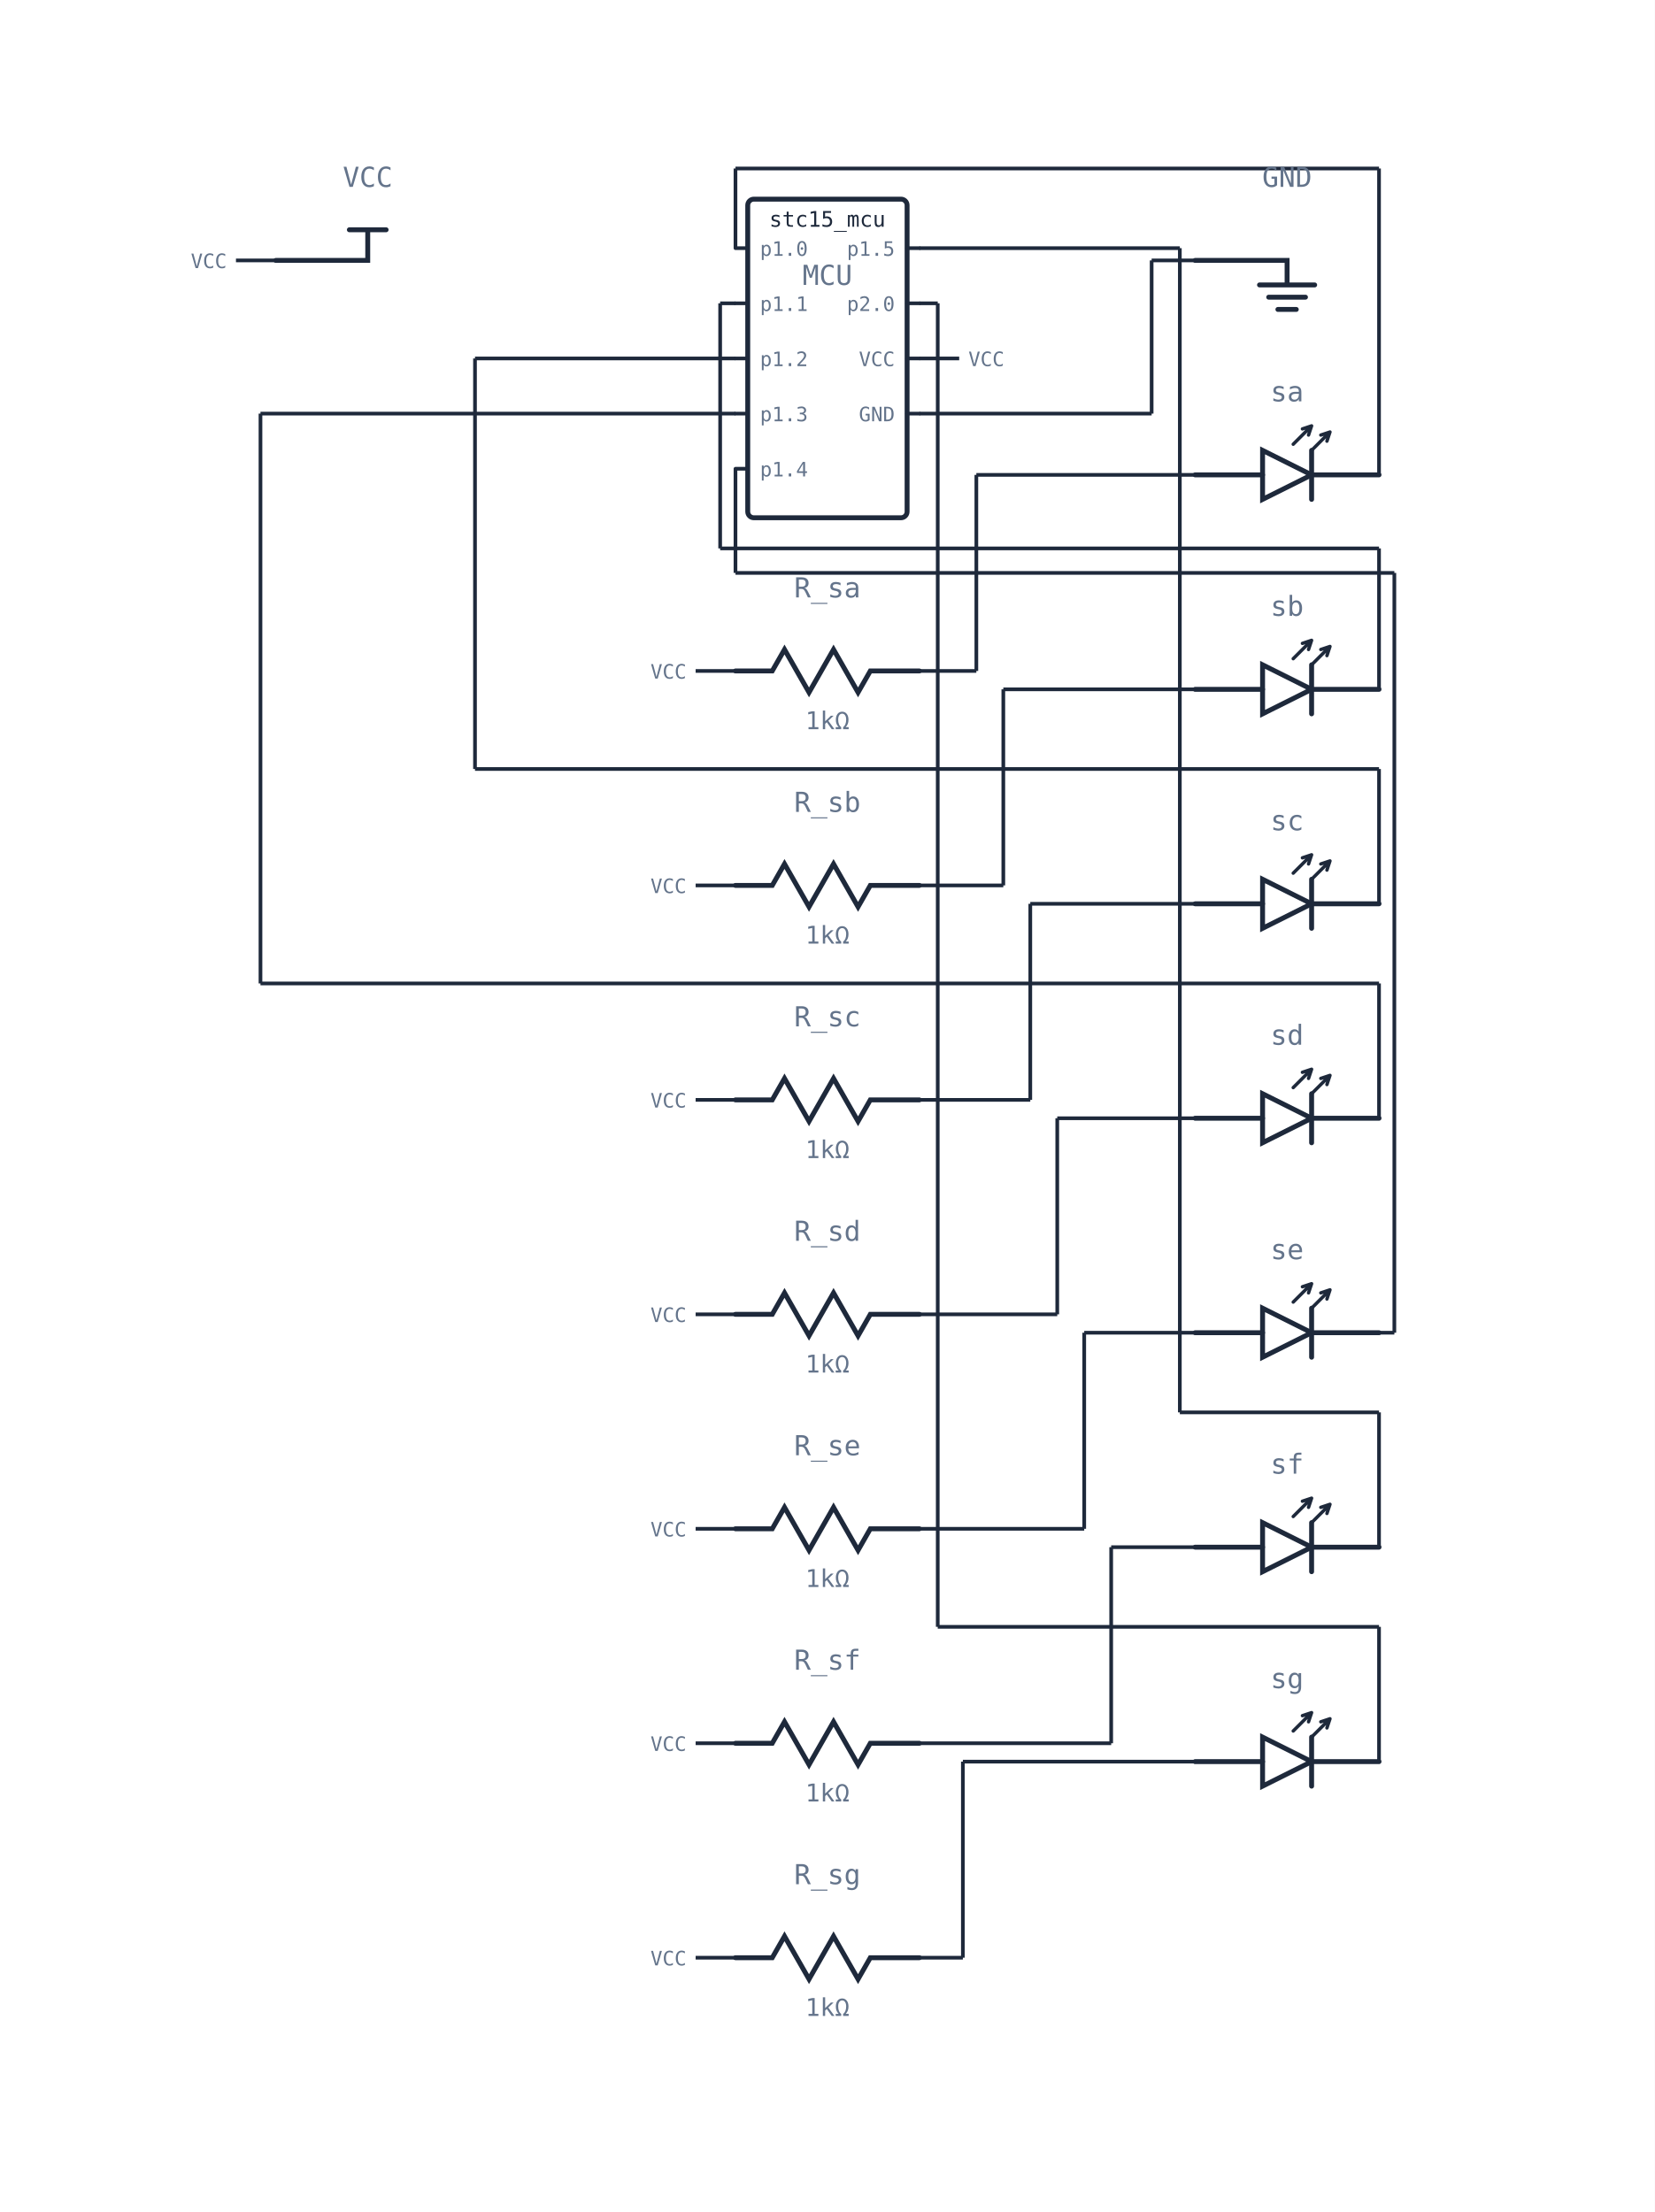
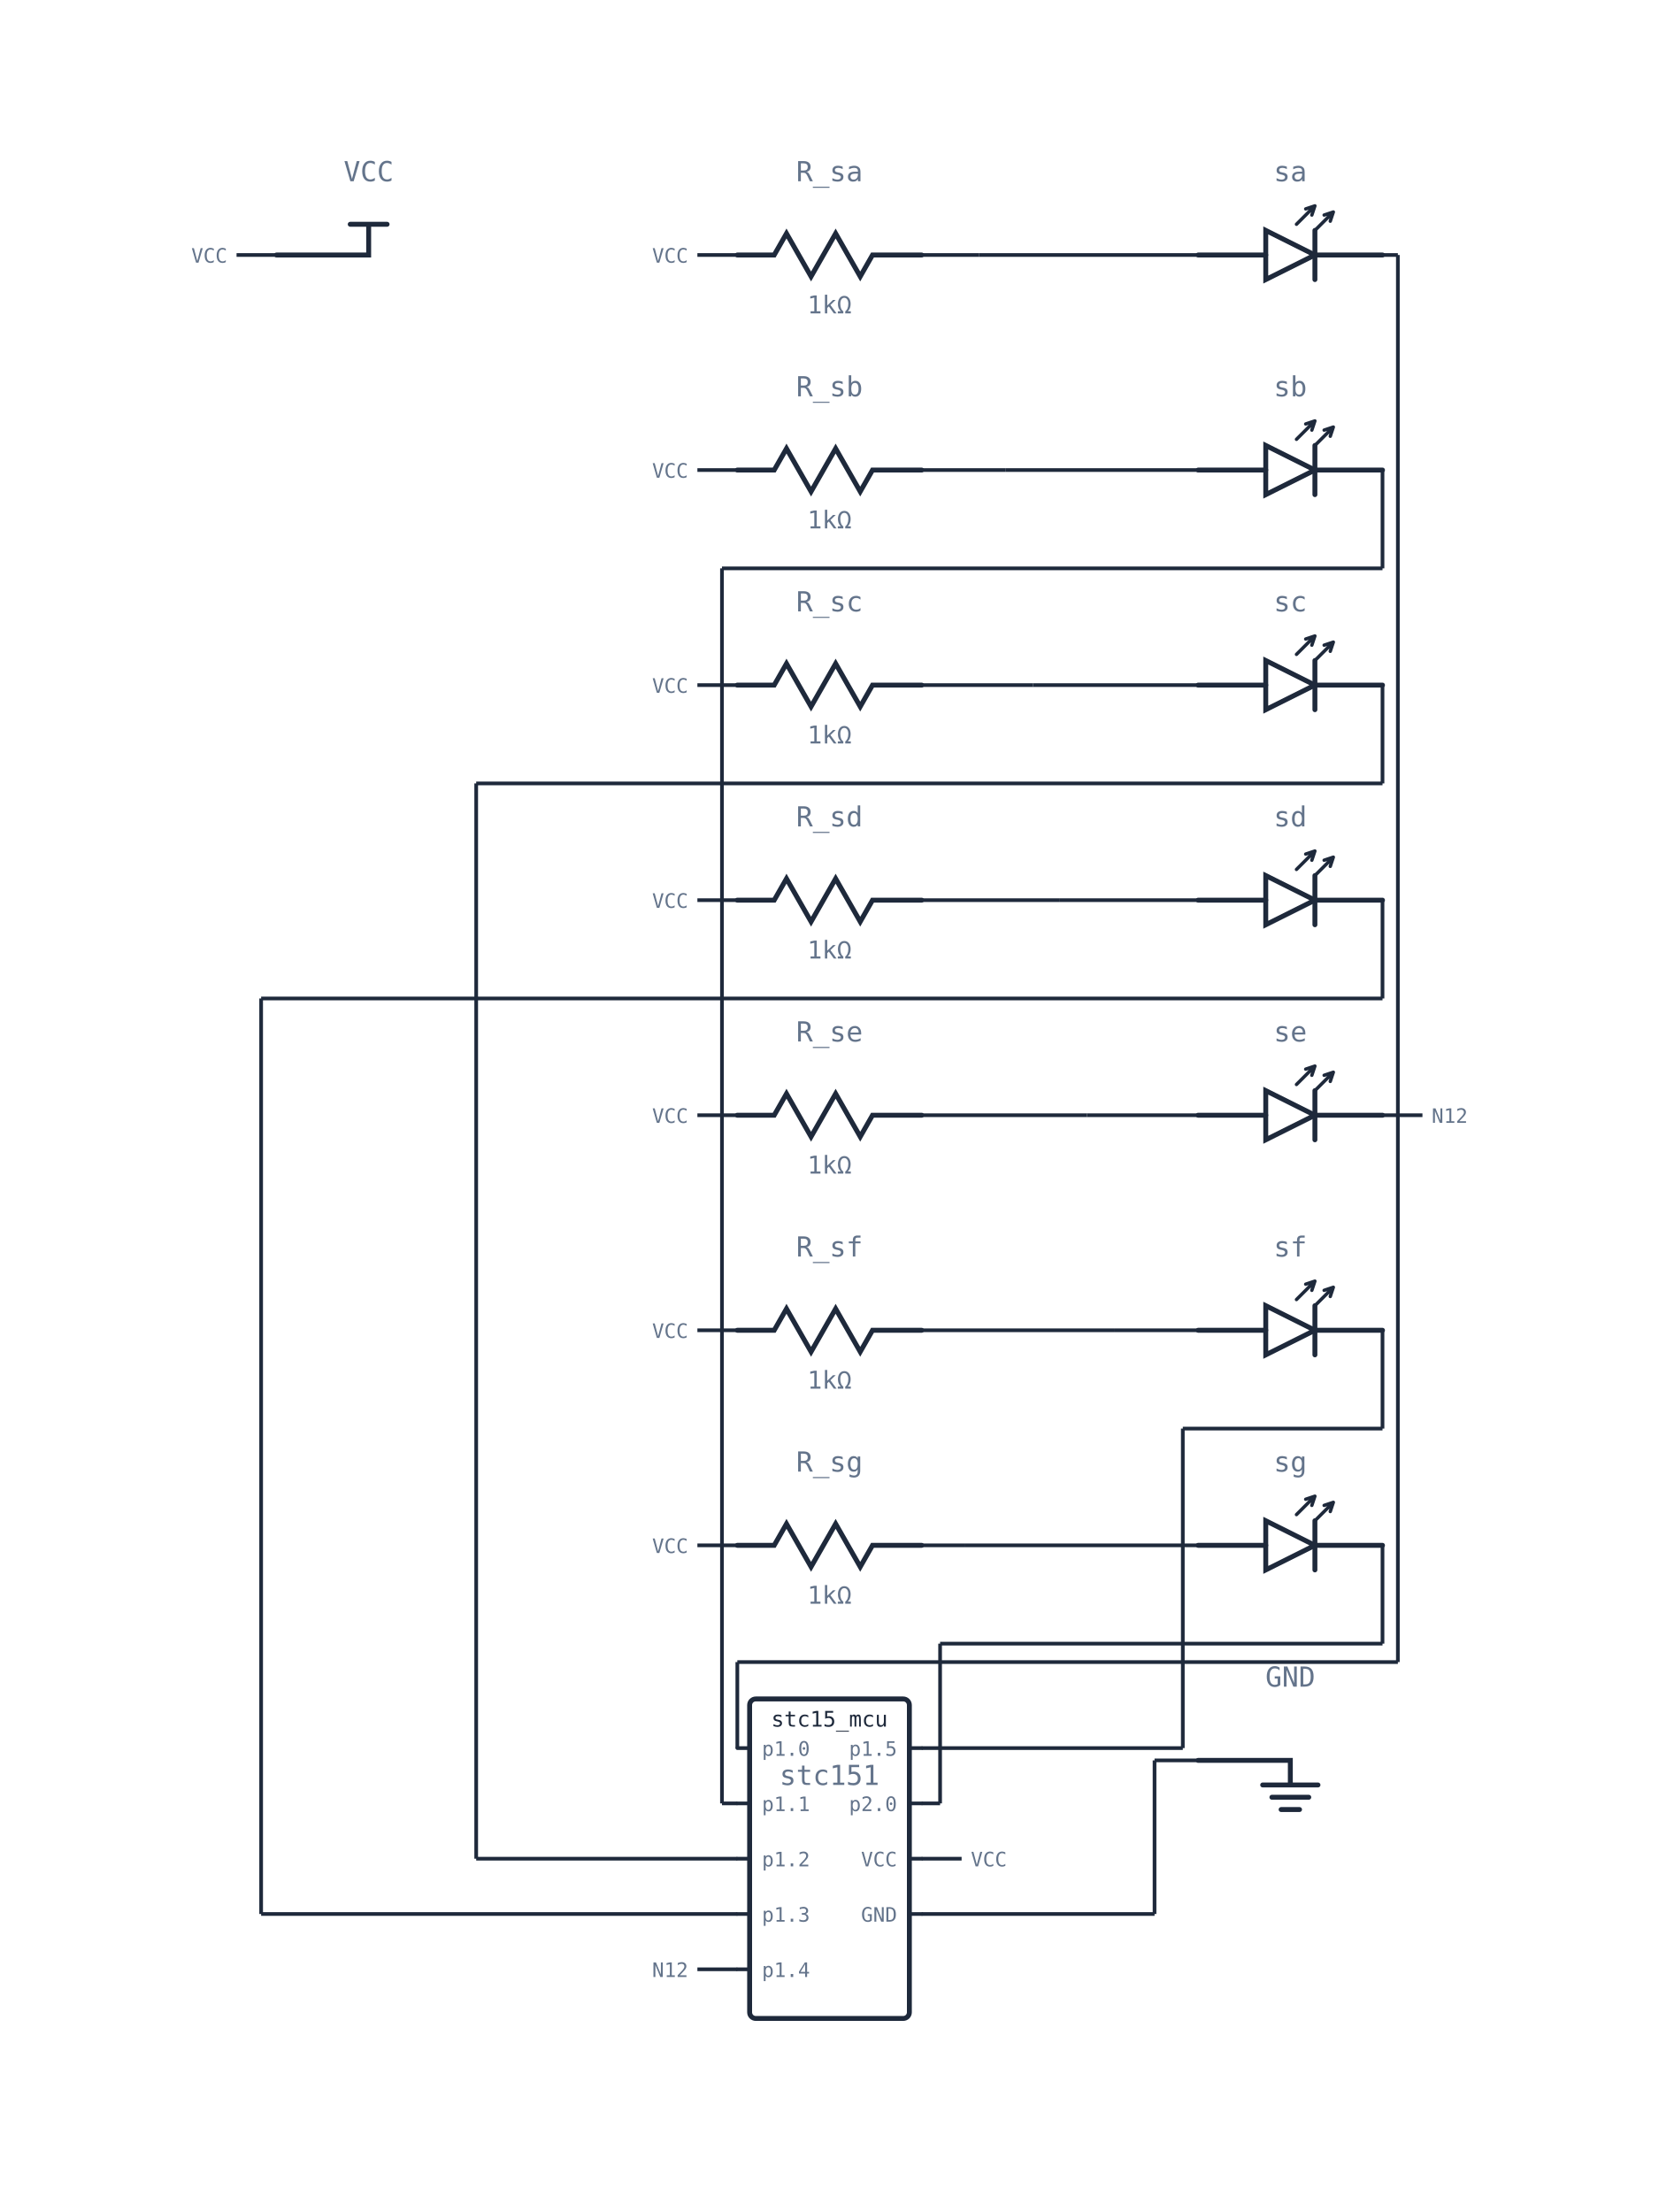
- <svg xmlns="http://www.w3.org/2000/svg" width="540" height="722" viewBox="0 0 540 722">
-   <rect width="540" height="722" fill="#ffffff" />
-   <g fill="none" stroke="#1e293b" stroke-width="1.2">
-     <line x1="314.2" y1="575" x2="314.2" y2="639" />
-     <line x1="390" y1="575" x2="314.2" y2="575" />
-     <line x1="300" y1="639" x2="314.2" y2="639" />
-   </g>
-   <g fill="none" stroke="#1e293b" stroke-width="1.2">
-     <line x1="318.6" y1="155" x2="318.6" y2="219" />
-     <line x1="390" y1="155" x2="318.6" y2="155" />
-     <line x1="300" y1="219" x2="318.6" y2="219" />
-   </g>
-   <g fill="none" stroke="#1e293b" stroke-width="1.2">
-     <line x1="240" y1="81" x2="240" y2="55" />
-     <line x1="240" y1="55" x2="450" y2="55" />
-     <line x1="450" y1="55" x2="450" y2="155" />
-   </g>
-   <g fill="none" stroke="#1e293b" stroke-width="1.2">
-     <line x1="327.4" y1="225" x2="327.4" y2="289" />
-     <line x1="390" y1="225" x2="327.4" y2="225" />
-     <line x1="300" y1="289" x2="327.4" y2="289" />
-   </g>
-   <g fill="none" stroke="#1e293b" stroke-width="1.2">
-     <line x1="240" y1="99" x2="235" y2="99" />
-     <line x1="235" y1="99" x2="235" y2="179" />
-     <line x1="235" y1="179" x2="450" y2="179" />
-     <line x1="450" y1="179" x2="450" y2="225" />
-   </g>
-   <g fill="none" stroke="#1e293b" stroke-width="1.2">
-     <line x1="336.2" y1="295" x2="336.2" y2="359" />
-     <line x1="390" y1="295" x2="336.2" y2="295" />
-     <line x1="300" y1="359" x2="336.2" y2="359" />
-   </g>
-   <g fill="none" stroke="#1e293b" stroke-width="1.2">
-     <line x1="240" y1="117" x2="155" y2="117" />
-     <line x1="155" y1="117" x2="155" y2="251" />
-     <line x1="155" y1="251" x2="450" y2="251" />
-     <line x1="450" y1="251" x2="450" y2="295" />
-   </g>
-   <g fill="none" stroke="#1e293b" stroke-width="1.2">
-     <line x1="345" y1="365" x2="345" y2="429" />
-     <line x1="390" y1="365" x2="345" y2="365" />
-     <line x1="300" y1="429" x2="345" y2="429" />
-   </g>
-   <g fill="none" stroke="#1e293b" stroke-width="1.2">
-     <line x1="240" y1="135" x2="85" y2="135" />
-     <line x1="85" y1="135" x2="85" y2="321" />
-     <line x1="85" y1="321" x2="450" y2="321" />
-     <line x1="450" y1="321" x2="450" y2="365" />
-   </g>
-   <g fill="none" stroke="#1e293b" stroke-width="1.2">
-     <line x1="353.8" y1="435" x2="353.8" y2="499" />
-     <line x1="390" y1="435" x2="353.8" y2="435" />
-     <line x1="300" y1="499" x2="353.8" y2="499" />
-   </g>
-   <g fill="none" stroke="#1e293b" stroke-width="1.2">
-     <line x1="240" y1="153" x2="240" y2="187" />
-     <line x1="240" y1="187" x2="455" y2="187" />
-     <line x1="455" y1="187" x2="455" y2="435" />
-     <line x1="455" y1="435" x2="450" y2="435" />
-   </g>
-   <g fill="none" stroke="#1e293b" stroke-width="1.2">
-     <line x1="362.6" y1="505" x2="362.6" y2="569" />
-     <line x1="390" y1="505" x2="362.6" y2="505" />
-     <line x1="300" y1="569" x2="362.6" y2="569" />
-   </g>
-   <g fill="none" stroke="#1e293b" stroke-width="1.2">
-     <line x1="300" y1="81" x2="385" y2="81" />
-     <line x1="385" y1="81" x2="385" y2="461" />
-     <line x1="385" y1="461" x2="450" y2="461" />
-     <line x1="450" y1="461" x2="450" y2="505" />
-   </g>
-   <g fill="none" stroke="#1e293b" stroke-width="1.2">
-     <line x1="300" y1="99" x2="306" y2="99" />
-     <line x1="306" y1="99" x2="306" y2="531" />
-     <line x1="306" y1="531" x2="450" y2="531" />
-     <line x1="450" y1="531" x2="450" y2="575" />
-   </g>
-   <g fill="none" stroke="#1e293b" stroke-width="1.2">
-     <line x1="375.8" y1="85" x2="375.8" y2="135" />
-     <line x1="390" y1="85" x2="375.8" y2="85" />
-     <line x1="300" y1="135" x2="375.8" y2="135" />
-   </g>
-   <g>
-     <line x1="90" y1="85" x2="77" y2="85" stroke="#1e293b" stroke-width="1.2" />
-     <text x="74" y="87.5" text-anchor="end" font-size="6.5" font-family="monospace" fill="#64748b">VCC</text>
-   </g>
-   <g>
-     <line x1="300" y1="117" x2="313" y2="117" stroke="#1e293b" stroke-width="1.2" />
-     <text x="316" y="119.5" text-anchor="start" font-size="6.5" font-family="monospace" fill="#64748b">VCC</text>
-   </g>
-   <g>
-     <line x1="240" y1="219" x2="227" y2="219" stroke="#1e293b" stroke-width="1.2" />
-     <text x="224" y="221.5" text-anchor="end" font-size="6.5" font-family="monospace" fill="#64748b">VCC</text>
-   </g>
-   <g>
-     <line x1="240" y1="289" x2="227" y2="289" stroke="#1e293b" stroke-width="1.2" />
-     <text x="224" y="291.5" text-anchor="end" font-size="6.5" font-family="monospace" fill="#64748b">VCC</text>
-   </g>
-   <g>
-     <line x1="240" y1="359" x2="227" y2="359" stroke="#1e293b" stroke-width="1.2" />
-     <text x="224" y="361.5" text-anchor="end" font-size="6.5" font-family="monospace" fill="#64748b">VCC</text>
-   </g>
-   <g>
-     <line x1="240" y1="429" x2="227" y2="429" stroke="#1e293b" stroke-width="1.2" />
-     <text x="224" y="431.5" text-anchor="end" font-size="6.5" font-family="monospace" fill="#64748b">VCC</text>
-   </g>
-   <g>
-     <line x1="240" y1="499" x2="227" y2="499" stroke="#1e293b" stroke-width="1.2" />
-     <text x="224" y="501.5" text-anchor="end" font-size="6.5" font-family="monospace" fill="#64748b">VCC</text>
-   </g>
-   <g>
-     <line x1="240" y1="569" x2="227" y2="569" stroke="#1e293b" stroke-width="1.2" />
-     <text x="224" y="571.5" text-anchor="end" font-size="6.5" font-family="monospace" fill="#64748b">VCC</text>
-   </g>
-   <g>
-     <line x1="240" y1="639" x2="227" y2="639" stroke="#1e293b" stroke-width="1.2" />
-     <text x="224" y="641.5" text-anchor="end" font-size="6.5" font-family="monospace" fill="#64748b">VCC</text>
-   </g>
-   <g transform="translate(120 85)" stroke="#1e293b" stroke-width="1.6" fill="none" stroke-linecap="round">
+ <svg xmlns="http://www.w3.org/2000/svg" width="540" height="720" viewBox="0 0 540 720">
+   <rect width="540" height="720" fill="#ffffff" />
+   <g fill="none" stroke="#1e293b" stroke-width="1.2">
+     <line x1="314.2" y1="503" x2="314.2" y2="503" />
+     <line x1="300" y1="503" x2="314.2" y2="503" />
+     <line x1="390" y1="503" x2="314.2" y2="503" />
+   </g>
+   <g fill="none" stroke="#1e293b" stroke-width="1.2">
+     <line x1="318.6" y1="83" x2="318.6" y2="83" />
+     <line x1="300" y1="83" x2="318.6" y2="83" />
+     <line x1="390" y1="83" x2="318.6" y2="83" />
+   </g>
+   <g fill="none" stroke="#1e293b" stroke-width="1.2">
+     <line x1="450" y1="83" x2="455" y2="83" />
+     <line x1="455" y1="83" x2="455" y2="541" />
+     <line x1="455" y1="541" x2="240" y2="541" />
+     <line x1="240" y1="541" x2="240" y2="569" />
+   </g>
+   <g fill="none" stroke="#1e293b" stroke-width="1.2">
+     <line x1="327.4" y1="153" x2="327.4" y2="153" />
+     <line x1="300" y1="153" x2="327.4" y2="153" />
+     <line x1="390" y1="153" x2="327.4" y2="153" />
+   </g>
+   <g fill="none" stroke="#1e293b" stroke-width="1.2">
+     <line x1="450" y1="153" x2="450" y2="185" />
+     <line x1="450" y1="185" x2="235" y2="185" />
+     <line x1="235" y1="185" x2="235" y2="587" />
+     <line x1="235" y1="587" x2="240" y2="587" />
+   </g>
+   <g fill="none" stroke="#1e293b" stroke-width="1.2">
+     <line x1="336.2" y1="223" x2="336.2" y2="223" />
+     <line x1="300" y1="223" x2="336.2" y2="223" />
+     <line x1="390" y1="223" x2="336.2" y2="223" />
+   </g>
+   <g fill="none" stroke="#1e293b" stroke-width="1.2">
+     <line x1="450" y1="223" x2="450" y2="255" />
+     <line x1="450" y1="255" x2="155" y2="255" />
+     <line x1="155" y1="255" x2="155" y2="605" />
+     <line x1="155" y1="605" x2="240" y2="605" />
+   </g>
+   <g fill="none" stroke="#1e293b" stroke-width="1.2">
+     <line x1="345" y1="293" x2="345" y2="293" />
+     <line x1="300" y1="293" x2="345" y2="293" />
+     <line x1="390" y1="293" x2="345" y2="293" />
+   </g>
+   <g fill="none" stroke="#1e293b" stroke-width="1.2">
+     <line x1="450" y1="293" x2="450" y2="325" />
+     <line x1="450" y1="325" x2="85" y2="325" />
+     <line x1="85" y1="325" x2="85" y2="623" />
+     <line x1="85" y1="623" x2="240" y2="623" />
+   </g>
+   <g fill="none" stroke="#1e293b" stroke-width="1.2">
+     <line x1="353.8" y1="363" x2="353.8" y2="363" />
+     <line x1="300" y1="363" x2="353.8" y2="363" />
+     <line x1="390" y1="363" x2="353.8" y2="363" />
+   </g>
+   <g fill="none" stroke="#1e293b" stroke-width="1.2">
+     <line x1="362.6" y1="433" x2="362.6" y2="433" />
+     <line x1="300" y1="433" x2="362.6" y2="433" />
+     <line x1="390" y1="433" x2="362.6" y2="433" />
+   </g>
+   <g fill="none" stroke="#1e293b" stroke-width="1.2">
+     <line x1="450" y1="433" x2="450" y2="465" />
+     <line x1="450" y1="465" x2="385" y2="465" />
+     <line x1="385" y1="465" x2="385" y2="569" />
+     <line x1="385" y1="569" x2="300" y2="569" />
+   </g>
+   <g fill="none" stroke="#1e293b" stroke-width="1.2">
+     <line x1="450" y1="503" x2="450" y2="535" />
+     <line x1="450" y1="535" x2="306" y2="535" />
+     <line x1="306" y1="535" x2="306" y2="587" />
+     <line x1="306" y1="587" x2="300" y2="587" />
+   </g>
+   <g fill="none" stroke="#1e293b" stroke-width="1.2">
+     <line x1="375.8" y1="573" x2="375.8" y2="623" />
+     <line x1="390" y1="573" x2="375.8" y2="573" />
+     <line x1="300" y1="623" x2="375.8" y2="623" />
+   </g>
+   <g>
+     <line x1="90" y1="83" x2="77" y2="83" stroke="#1e293b" stroke-width="1.2" />
+     <text x="74" y="85.5" text-anchor="end" font-size="6.5" font-family="monospace" fill="#64748b">VCC</text>
+   </g>
+   <g>
+     <line x1="240" y1="83" x2="227" y2="83" stroke="#1e293b" stroke-width="1.2" />
+     <text x="224" y="85.5" text-anchor="end" font-size="6.5" font-family="monospace" fill="#64748b">VCC</text>
+   </g>
+   <g>
+     <line x1="240" y1="153" x2="227" y2="153" stroke="#1e293b" stroke-width="1.2" />
+     <text x="224" y="155.5" text-anchor="end" font-size="6.5" font-family="monospace" fill="#64748b">VCC</text>
+   </g>
+   <g>
+     <line x1="240" y1="223" x2="227" y2="223" stroke="#1e293b" stroke-width="1.2" />
+     <text x="224" y="225.5" text-anchor="end" font-size="6.5" font-family="monospace" fill="#64748b">VCC</text>
+   </g>
+   <g>
+     <line x1="240" y1="293" x2="227" y2="293" stroke="#1e293b" stroke-width="1.2" />
+     <text x="224" y="295.5" text-anchor="end" font-size="6.5" font-family="monospace" fill="#64748b">VCC</text>
+   </g>
+   <g>
+     <line x1="240" y1="363" x2="227" y2="363" stroke="#1e293b" stroke-width="1.2" />
+     <text x="224" y="365.5" text-anchor="end" font-size="6.5" font-family="monospace" fill="#64748b">VCC</text>
+   </g>
+   <g>
+     <line x1="240" y1="433" x2="227" y2="433" stroke="#1e293b" stroke-width="1.2" />
+     <text x="224" y="435.5" text-anchor="end" font-size="6.5" font-family="monospace" fill="#64748b">VCC</text>
+   </g>
+   <g>
+     <line x1="240" y1="503" x2="227" y2="503" stroke="#1e293b" stroke-width="1.2" />
+     <text x="224" y="505.5" text-anchor="end" font-size="6.5" font-family="monospace" fill="#64748b">VCC</text>
+   </g>
+   <g>
+     <line x1="300" y1="605" x2="313" y2="605" stroke="#1e293b" stroke-width="1.2" />
+     <text x="316" y="607.5" text-anchor="start" font-size="6.5" font-family="monospace" fill="#64748b">VCC</text>
+   </g>
+   <g>
+     <line x1="450" y1="363" x2="463" y2="363" stroke="#1e293b" stroke-width="1.2" />
+     <text x="466" y="365.5" text-anchor="start" font-size="6.5" font-family="monospace" fill="#64748b">N12</text>
+   </g>
+   <g>
+     <line x1="240" y1="641" x2="227" y2="641" stroke="#1e293b" stroke-width="1.2" />
+     <text x="224" y="643.5" text-anchor="end" font-size="6.5" font-family="monospace" fill="#64748b">N12</text>
+   </g>
+   <g transform="translate(120 83)" stroke="#1e293b" stroke-width="1.6" fill="none" stroke-linecap="round">
    <path d="M -30 0 L 0 0 L 0 -10 M -6 -10 L 6 -10" />
    <text x="0" y="-24" text-anchor="middle" font-size="9" font-family="monospace" fill="#64748b" stroke="none">VCC</text>
  </g>
-   <g transform="translate(420 85)" stroke="#1e293b" stroke-width="1.6" fill="none" stroke-linecap="round">
+   <g transform="translate(420 573)" stroke="#1e293b" stroke-width="1.6" fill="none" stroke-linecap="round">
    <path d="M -30 0 L 0 0 L 0 8 M -9 8 L 9 8 M -6 12 L 6 12 M -3 16 L 3 16" />
    <text x="0" y="-24" text-anchor="middle" font-size="9" font-family="monospace" fill="#64748b" stroke="none">GND</text>
  </g>
-   <g transform="translate(270 117)" stroke="#1e293b" stroke-width="1.6" fill="none" stroke-linecap="round">
+   <g transform="translate(270 605)" stroke="#1e293b" stroke-width="1.6" fill="none" stroke-linecap="round">
    <rect x="-26" y="-52" width="52" height="104" rx="2" />
    <path d="M -26 -36 L -30 -36" stroke-width="1.2" />
    <text x="-22" y="-33.5" text-anchor="start" font-size="6.5" font-family="monospace" fill="#64748b" stroke="none">p1.0</text>
    <path d="M -26 -18 L -30 -18" stroke-width="1.2" />
    <text x="-22" y="-15.5" text-anchor="start" font-size="6.5" font-family="monospace" fill="#64748b" stroke="none">p1.1</text>
    <path d="M -26 0 L -30 0" stroke-width="1.2" />
    <text x="-22" y="2.5" text-anchor="start" font-size="6.5" font-family="monospace" fill="#64748b" stroke="none">p1.2</text>
    <path d="M -26 18 L -30 18" stroke-width="1.2" />
    <text x="-22" y="20.5" text-anchor="start" font-size="6.5" font-family="monospace" fill="#64748b" stroke="none">p1.3</text>
    <path d="M -26 36 L -30 36" stroke-width="1.2" />
    <text x="-22" y="38.5" text-anchor="start" font-size="6.5" font-family="monospace" fill="#64748b" stroke="none">p1.4</text>
    <path d="M 26 -36 L 30 -36" stroke-width="1.2" />
    <text x="22" y="-33.5" text-anchor="end" font-size="6.5" font-family="monospace" fill="#64748b" stroke="none">p1.5</text>
    <path d="M 26 -18 L 30 -18" stroke-width="1.2" />
    <text x="22" y="-15.5" text-anchor="end" font-size="6.5" font-family="monospace" fill="#64748b" stroke="none">p2.0</text>
    <path d="M 26 0 L 30 0" stroke-width="1.2" />
    <text x="22" y="2.5" text-anchor="end" font-size="6.5" font-family="monospace" fill="#64748b" stroke="none">VCC</text>
    <path d="M 26 18 L 30 18" stroke-width="1.2" />
    <text x="22" y="20.5" text-anchor="end" font-size="6.5" font-family="monospace" fill="#64748b" stroke="none">GND</text>
    <text x="0" y="-43" text-anchor="middle" font-size="7" font-family="monospace" fill="#1e293b" stroke="none">stc15_mcu</text>
-     <text x="0" y="-24" text-anchor="middle" font-size="9" font-family="monospace" fill="#64748b" stroke="none">MCU</text>
-   </g>
-   <g transform="translate(270 219)" stroke="#1e293b" stroke-width="1.6" fill="none" stroke-linecap="round">
+     <text x="0" y="-24" text-anchor="middle" font-size="9" font-family="monospace" fill="#64748b" stroke="none">stc151</text>
+   </g>
+   <g transform="translate(270 83)" stroke="#1e293b" stroke-width="1.6" fill="none" stroke-linecap="round">
    <path d="M -30 0 L -18 0 L -14 -7 L -6 7 L 2 -7 L 10 7 L 14 0 L 30 0" />
    <text x="0" y="19" text-anchor="middle" font-size="8" font-family="monospace" fill="#64748b" stroke="none">1kΩ</text>
    <text x="0" y="-24" text-anchor="middle" font-size="9" font-family="monospace" fill="#64748b" stroke="none">R_sa</text>
  </g>
-   <g transform="translate(420 155)" stroke="#1e293b" stroke-width="1.6" fill="none" stroke-linecap="round">
+   <g transform="translate(420 83)" stroke="#1e293b" stroke-width="1.6" fill="none" stroke-linecap="round">
    <path d="M -30 0 L -8 0 M 8 0 L 30 0" />
    <path d="M -8 -8 L -8 8 L 8 0 Z" />
    <path d="M 8 -8 L 8 8" />
    <path d="M 2 -10 L 8 -16 M 8 -16 L 5 -15 M 8 -16 L 7 -13 M 8 -8 L 14 -14 M 14 -14 L 11 -13 M 14 -14 L 13 -11" stroke-width="1.1" />
    <text x="0" y="-24" text-anchor="middle" font-size="9" font-family="monospace" fill="#64748b" stroke="none">sa</text>
  </g>
-   <g transform="translate(270 289)" stroke="#1e293b" stroke-width="1.6" fill="none" stroke-linecap="round">
+   <g transform="translate(270 153)" stroke="#1e293b" stroke-width="1.6" fill="none" stroke-linecap="round">
    <path d="M -30 0 L -18 0 L -14 -7 L -6 7 L 2 -7 L 10 7 L 14 0 L 30 0" />
    <text x="0" y="19" text-anchor="middle" font-size="8" font-family="monospace" fill="#64748b" stroke="none">1kΩ</text>
    <text x="0" y="-24" text-anchor="middle" font-size="9" font-family="monospace" fill="#64748b" stroke="none">R_sb</text>
  </g>
-   <g transform="translate(420 225)" stroke="#1e293b" stroke-width="1.6" fill="none" stroke-linecap="round">
+   <g transform="translate(420 153)" stroke="#1e293b" stroke-width="1.6" fill="none" stroke-linecap="round">
    <path d="M -30 0 L -8 0 M 8 0 L 30 0" />
    <path d="M -8 -8 L -8 8 L 8 0 Z" />
    <path d="M 8 -8 L 8 8" />
    <path d="M 2 -10 L 8 -16 M 8 -16 L 5 -15 M 8 -16 L 7 -13 M 8 -8 L 14 -14 M 14 -14 L 11 -13 M 14 -14 L 13 -11" stroke-width="1.1" />
    <text x="0" y="-24" text-anchor="middle" font-size="9" font-family="monospace" fill="#64748b" stroke="none">sb</text>
  </g>
-   <g transform="translate(270 359)" stroke="#1e293b" stroke-width="1.6" fill="none" stroke-linecap="round">
+   <g transform="translate(270 223)" stroke="#1e293b" stroke-width="1.6" fill="none" stroke-linecap="round">
    <path d="M -30 0 L -18 0 L -14 -7 L -6 7 L 2 -7 L 10 7 L 14 0 L 30 0" />
    <text x="0" y="19" text-anchor="middle" font-size="8" font-family="monospace" fill="#64748b" stroke="none">1kΩ</text>
    <text x="0" y="-24" text-anchor="middle" font-size="9" font-family="monospace" fill="#64748b" stroke="none">R_sc</text>
  </g>
-   <g transform="translate(420 295)" stroke="#1e293b" stroke-width="1.6" fill="none" stroke-linecap="round">
+   <g transform="translate(420 223)" stroke="#1e293b" stroke-width="1.6" fill="none" stroke-linecap="round">
    <path d="M -30 0 L -8 0 M 8 0 L 30 0" />
    <path d="M -8 -8 L -8 8 L 8 0 Z" />
    <path d="M 8 -8 L 8 8" />
    <path d="M 2 -10 L 8 -16 M 8 -16 L 5 -15 M 8 -16 L 7 -13 M 8 -8 L 14 -14 M 14 -14 L 11 -13 M 14 -14 L 13 -11" stroke-width="1.1" />
    <text x="0" y="-24" text-anchor="middle" font-size="9" font-family="monospace" fill="#64748b" stroke="none">sc</text>
  </g>
-   <g transform="translate(270 429)" stroke="#1e293b" stroke-width="1.6" fill="none" stroke-linecap="round">
+   <g transform="translate(270 293)" stroke="#1e293b" stroke-width="1.6" fill="none" stroke-linecap="round">
    <path d="M -30 0 L -18 0 L -14 -7 L -6 7 L 2 -7 L 10 7 L 14 0 L 30 0" />
    <text x="0" y="19" text-anchor="middle" font-size="8" font-family="monospace" fill="#64748b" stroke="none">1kΩ</text>
    <text x="0" y="-24" text-anchor="middle" font-size="9" font-family="monospace" fill="#64748b" stroke="none">R_sd</text>
  </g>
-   <g transform="translate(420 365)" stroke="#1e293b" stroke-width="1.6" fill="none" stroke-linecap="round">
+   <g transform="translate(420 293)" stroke="#1e293b" stroke-width="1.6" fill="none" stroke-linecap="round">
    <path d="M -30 0 L -8 0 M 8 0 L 30 0" />
    <path d="M -8 -8 L -8 8 L 8 0 Z" />
    <path d="M 8 -8 L 8 8" />
    <path d="M 2 -10 L 8 -16 M 8 -16 L 5 -15 M 8 -16 L 7 -13 M 8 -8 L 14 -14 M 14 -14 L 11 -13 M 14 -14 L 13 -11" stroke-width="1.1" />
    <text x="0" y="-24" text-anchor="middle" font-size="9" font-family="monospace" fill="#64748b" stroke="none">sd</text>
  </g>
-   <g transform="translate(270 499)" stroke="#1e293b" stroke-width="1.6" fill="none" stroke-linecap="round">
+   <g transform="translate(270 363)" stroke="#1e293b" stroke-width="1.6" fill="none" stroke-linecap="round">
    <path d="M -30 0 L -18 0 L -14 -7 L -6 7 L 2 -7 L 10 7 L 14 0 L 30 0" />
    <text x="0" y="19" text-anchor="middle" font-size="8" font-family="monospace" fill="#64748b" stroke="none">1kΩ</text>
    <text x="0" y="-24" text-anchor="middle" font-size="9" font-family="monospace" fill="#64748b" stroke="none">R_se</text>
  </g>
-   <g transform="translate(420 435)" stroke="#1e293b" stroke-width="1.6" fill="none" stroke-linecap="round">
+   <g transform="translate(420 363)" stroke="#1e293b" stroke-width="1.6" fill="none" stroke-linecap="round">
    <path d="M -30 0 L -8 0 M 8 0 L 30 0" />
    <path d="M -8 -8 L -8 8 L 8 0 Z" />
    <path d="M 8 -8 L 8 8" />
    <path d="M 2 -10 L 8 -16 M 8 -16 L 5 -15 M 8 -16 L 7 -13 M 8 -8 L 14 -14 M 14 -14 L 11 -13 M 14 -14 L 13 -11" stroke-width="1.1" />
    <text x="0" y="-24" text-anchor="middle" font-size="9" font-family="monospace" fill="#64748b" stroke="none">se</text>
  </g>
-   <g transform="translate(270 569)" stroke="#1e293b" stroke-width="1.6" fill="none" stroke-linecap="round">
+   <g transform="translate(270 433)" stroke="#1e293b" stroke-width="1.6" fill="none" stroke-linecap="round">
    <path d="M -30 0 L -18 0 L -14 -7 L -6 7 L 2 -7 L 10 7 L 14 0 L 30 0" />
    <text x="0" y="19" text-anchor="middle" font-size="8" font-family="monospace" fill="#64748b" stroke="none">1kΩ</text>
    <text x="0" y="-24" text-anchor="middle" font-size="9" font-family="monospace" fill="#64748b" stroke="none">R_sf</text>
  </g>
-   <g transform="translate(420 505)" stroke="#1e293b" stroke-width="1.6" fill="none" stroke-linecap="round">
+   <g transform="translate(420 433)" stroke="#1e293b" stroke-width="1.6" fill="none" stroke-linecap="round">
    <path d="M -30 0 L -8 0 M 8 0 L 30 0" />
    <path d="M -8 -8 L -8 8 L 8 0 Z" />
    <path d="M 8 -8 L 8 8" />
    <path d="M 2 -10 L 8 -16 M 8 -16 L 5 -15 M 8 -16 L 7 -13 M 8 -8 L 14 -14 M 14 -14 L 11 -13 M 14 -14 L 13 -11" stroke-width="1.1" />
    <text x="0" y="-24" text-anchor="middle" font-size="9" font-family="monospace" fill="#64748b" stroke="none">sf</text>
  </g>
-   <g transform="translate(270 639)" stroke="#1e293b" stroke-width="1.6" fill="none" stroke-linecap="round">
+   <g transform="translate(270 503)" stroke="#1e293b" stroke-width="1.6" fill="none" stroke-linecap="round">
    <path d="M -30 0 L -18 0 L -14 -7 L -6 7 L 2 -7 L 10 7 L 14 0 L 30 0" />
    <text x="0" y="19" text-anchor="middle" font-size="8" font-family="monospace" fill="#64748b" stroke="none">1kΩ</text>
    <text x="0" y="-24" text-anchor="middle" font-size="9" font-family="monospace" fill="#64748b" stroke="none">R_sg</text>
  </g>
-   <g transform="translate(420 575)" stroke="#1e293b" stroke-width="1.6" fill="none" stroke-linecap="round">
+   <g transform="translate(420 503)" stroke="#1e293b" stroke-width="1.6" fill="none" stroke-linecap="round">
    <path d="M -30 0 L -8 0 M 8 0 L 30 0" />
    <path d="M -8 -8 L -8 8 L 8 0 Z" />
    <path d="M 8 -8 L 8 8" />
    <path d="M 2 -10 L 8 -16 M 8 -16 L 5 -15 M 8 -16 L 7 -13 M 8 -8 L 14 -14 M 14 -14 L 11 -13 M 14 -14 L 13 -11" stroke-width="1.1" />
    <text x="0" y="-24" text-anchor="middle" font-size="9" font-family="monospace" fill="#64748b" stroke="none">sg</text>
  </g>
</svg>
